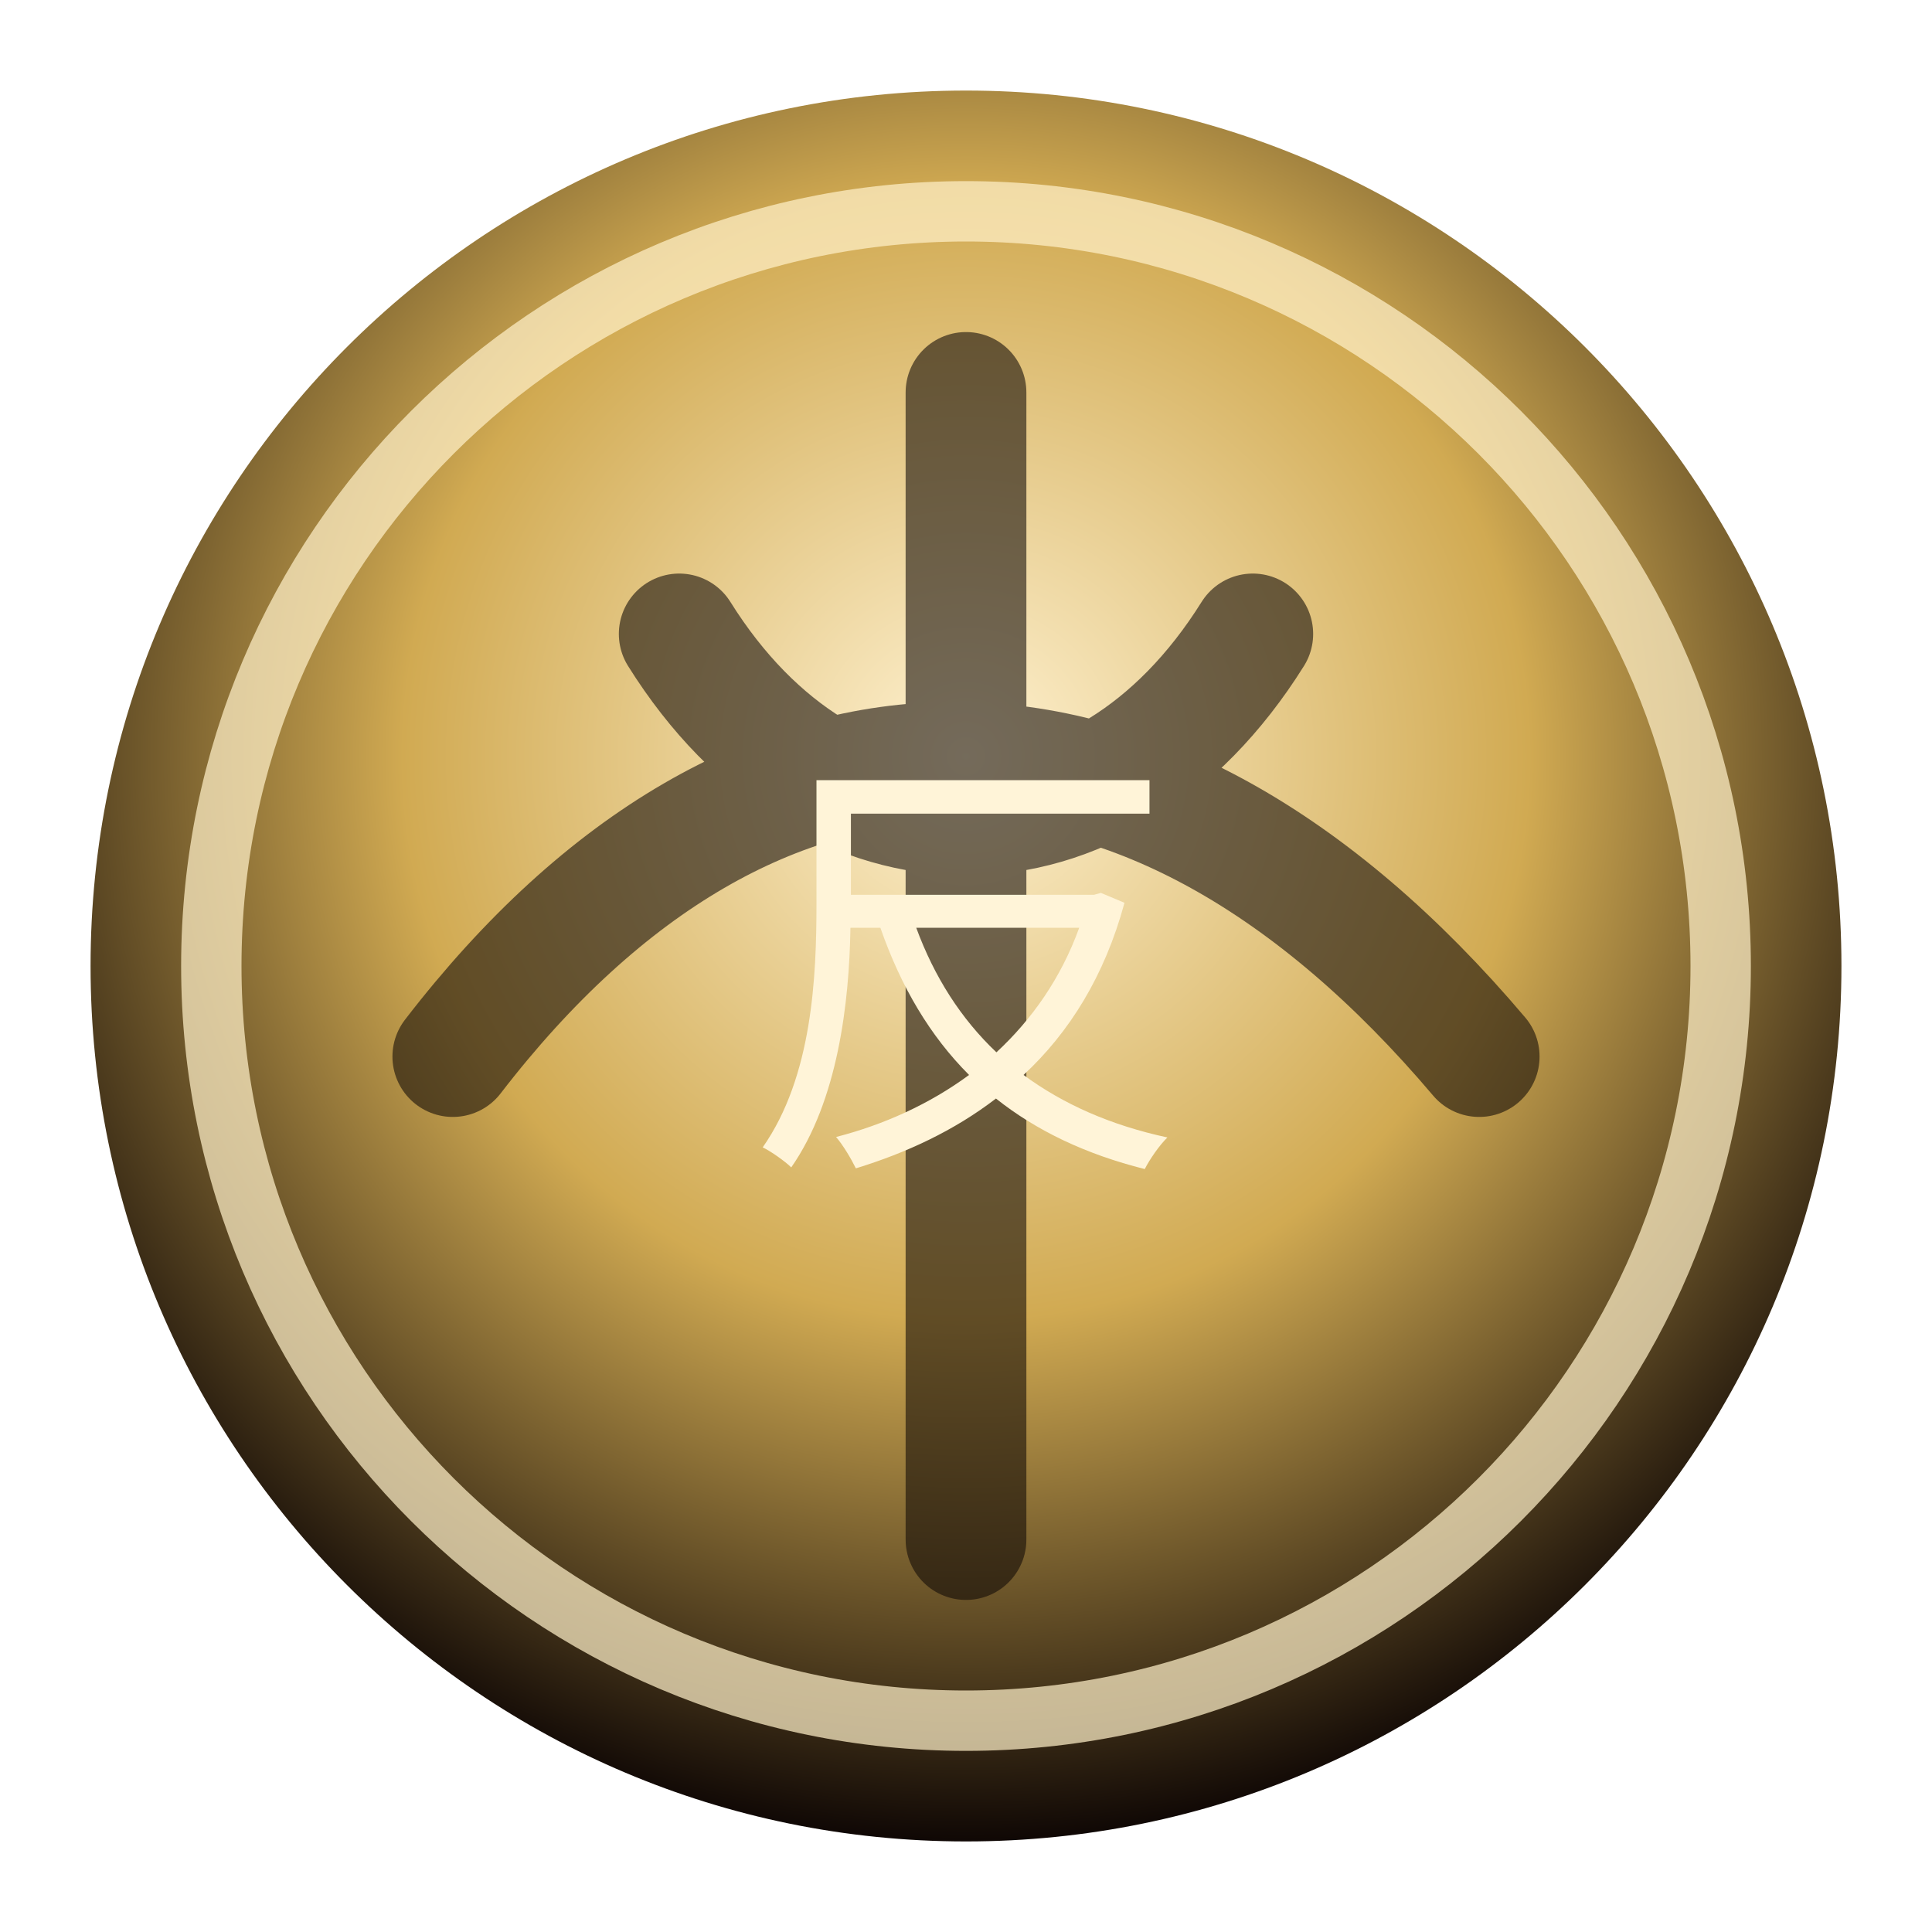
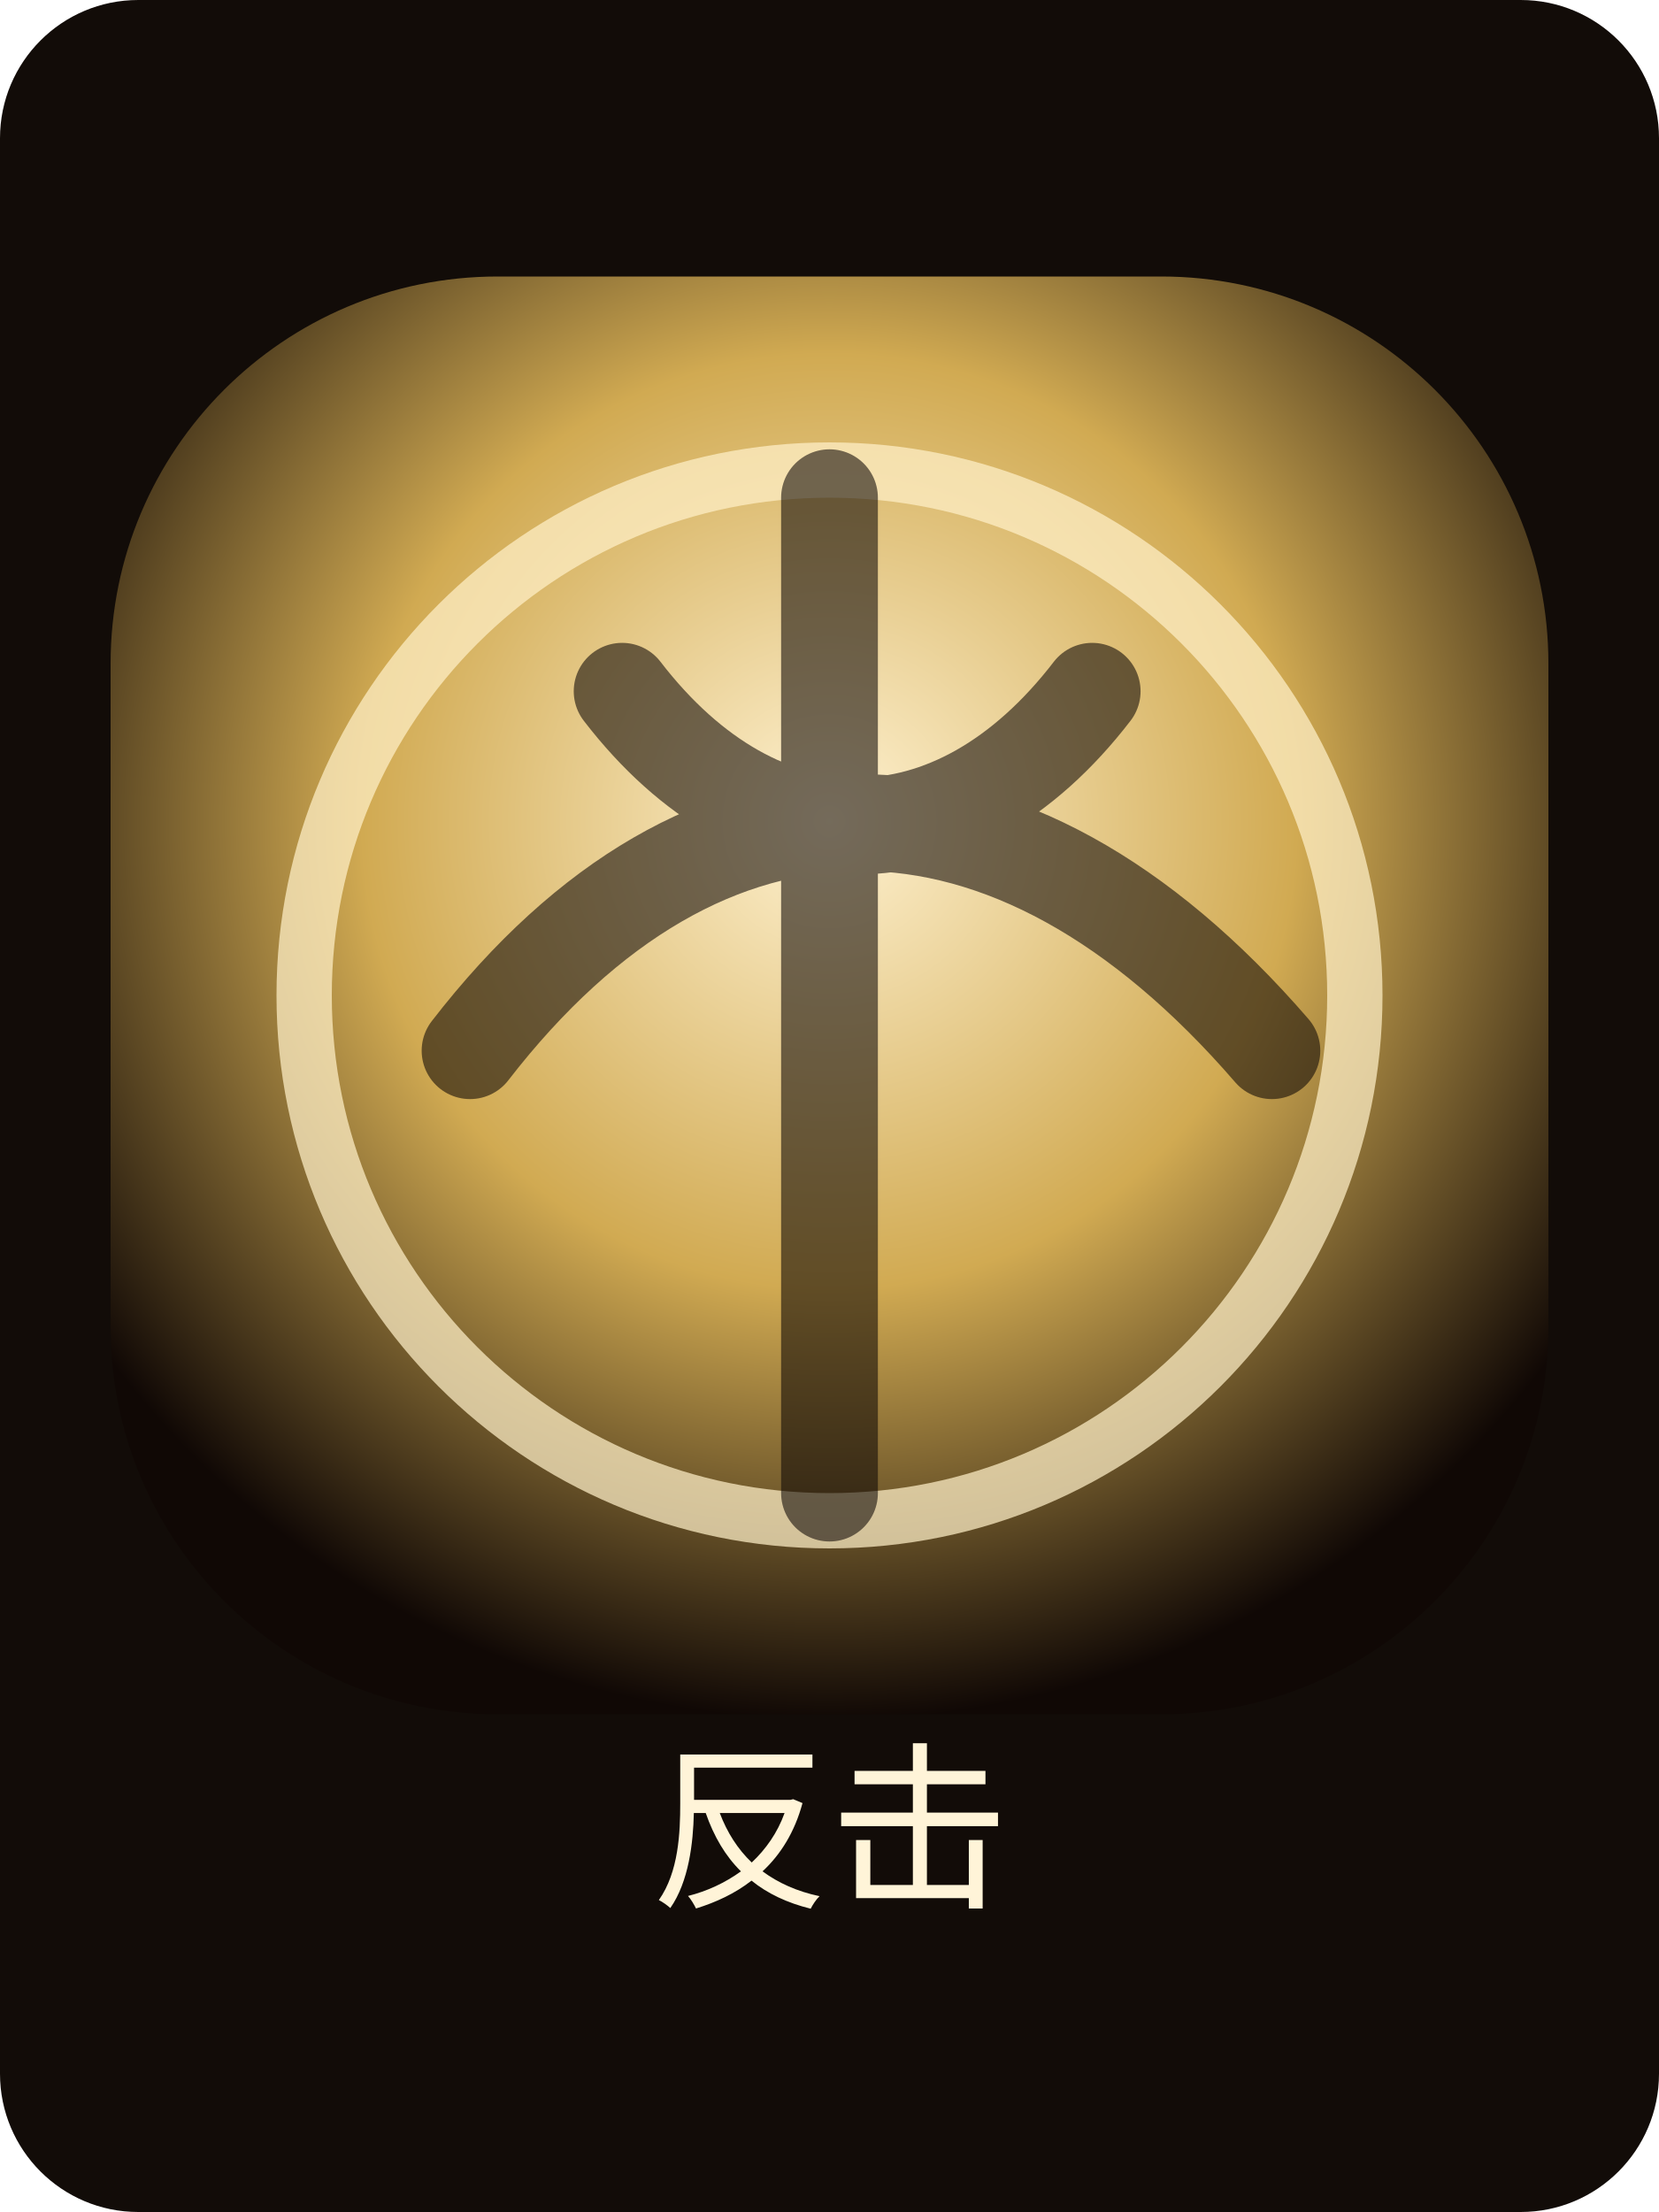
- <svg xmlns="http://www.w3.org/2000/svg" viewBox="0 0 128 128" role="img" aria-label="反击状态图标" data-art-direction="ancient-wuxia" data-kind="status" data-theme="古风武侠状态">
+ <svg xmlns="http://www.w3.org/2000/svg" width="120" height="160" viewBox="0 0 120 160" role="img" aria-label="反击状态图标" data-art-direction="ancient-wuxia" data-kind="status" data-theme="古风武侠状态">
  <defs>
    <radialGradient id="g" cx="50%" cy="38%" r="62%">
      <stop stop-color="#fff2d1" />
      <stop offset=".52" stop-color="#d1aa52" />
      <stop offset="1" stop-color="#100805" />
    </radialGradient>
  </defs>
-   <circle cx="64" cy="64" r="58" fill="url(#g)" />
-   <circle cx="64" cy="64" r="50" fill="none" stroke="#fff0c8" stroke-width="4" opacity=".72" />
-   <path d="M30 70c20-26 46-26 68 0M45 42c10 16 28 16 38 0M64 26v76" fill="none" stroke="#100805" stroke-width="8" stroke-linecap="round" opacity=".58" />
-   <text x="64" y="75" text-anchor="middle" font-family="KaiTi, STKaiti, serif" font-size="30" fill="#fff4d8">反</text>
+   <rect width="120" height="160" rx="10" fill="#120c08" />
+   <rect x="8" y="20" width="104" height="104" rx="28" fill="url(#g)" />
+   <circle cx="60" cy="72" r="38" fill="none" stroke="#fff0c8" stroke-width="4" opacity=".72" />
+   <path d="M34 76c17-22 39-22 58 0M45 50c10 13 24 13 34 0M60 36v72" fill="none" stroke="#100805" stroke-width="7" stroke-linecap="round" opacity=".58" />
+   <text x="60" y="137" text-anchor="middle" font-family="KaiTi, STKaiti, serif" font-size="13" fill="#fff4d8">反击</text>
</svg>
